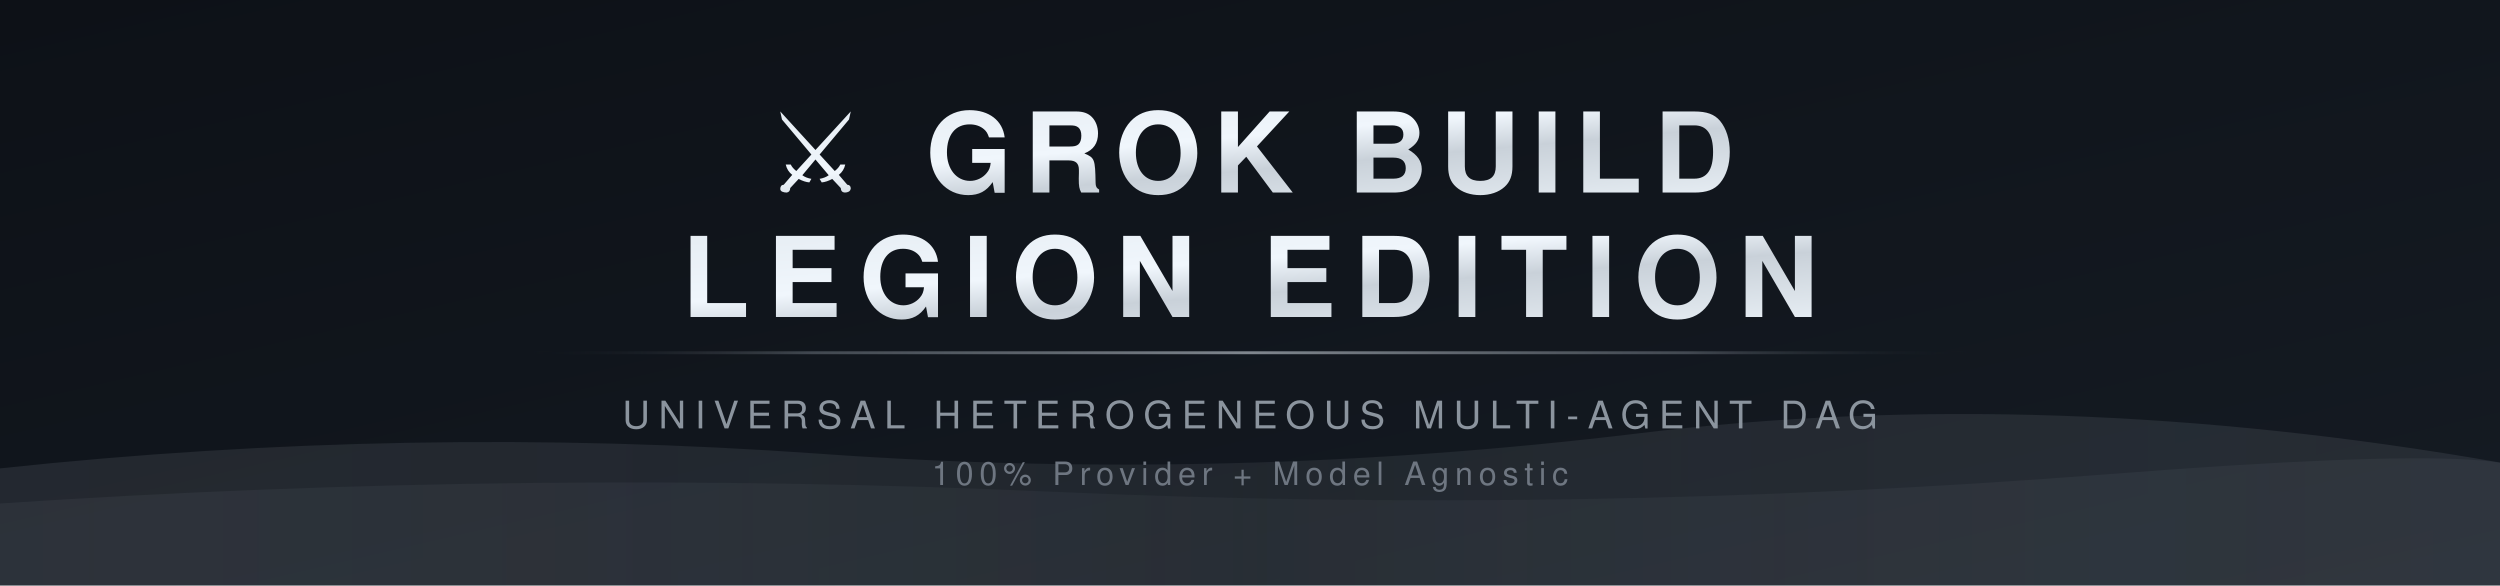
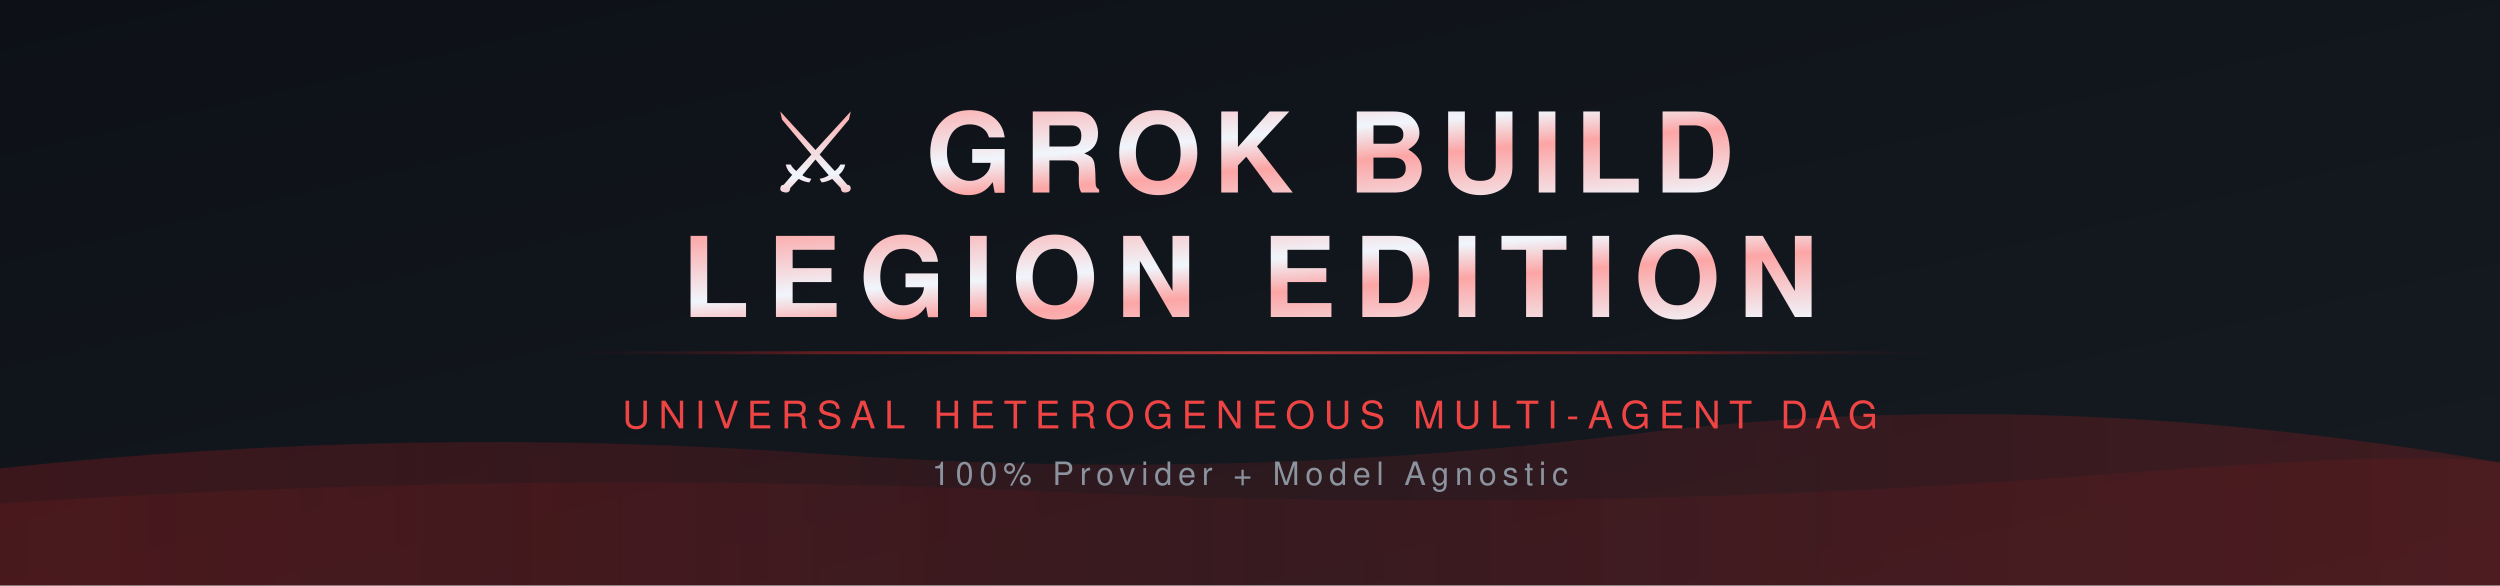
<svg xmlns="http://www.w3.org/2000/svg" width="854" height="200" viewBox="0 0 854 200">
  <defs>
    <linearGradient id="bgGrad" x1="0%" y1="0%" x2="100%" y2="100%">
      <stop offset="0%" stop-color="#0d1117" />
-       <stop offset="100%" stop-color="#151b23" />
+       <stop offset="100%" stop-color="#161b22" />
    </linearGradient>
-     <linearGradient id="silverWave1" x1="0%" y1="0%" x2="100%" y2="0%">
-       <stop offset="0%" stop-color="#8b949e" stop-opacity="0.15" />
-       <stop offset="50%" stop-color="#c9d1d9" stop-opacity="0.08" />
-       <stop offset="100%" stop-color="#8b949e" stop-opacity="0.15" />
+     <linearGradient id="redWave1" x1="0%" y1="0%" x2="100%" y2="0%">
+       <stop offset="0%" stop-color="#b91c1c" stop-opacity="0.25" />
+       <stop offset="50%" stop-color="#dc2626" stop-opacity="0.12" />
+       <stop offset="100%" stop-color="#b91c1c" stop-opacity="0.25" />
    </linearGradient>
-     <linearGradient id="silverWave2" x1="0%" y1="0%" x2="100%" y2="0%">
-       <stop offset="0%" stop-color="#6e7681" stop-opacity="0.12" />
-       <stop offset="50%" stop-color="#8b949e" stop-opacity="0.06" />
-       <stop offset="100%" stop-color="#6e7681" stop-opacity="0.12" />
+     <linearGradient id="redWave2" x1="0%" y1="0%" x2="100%" y2="0%">
+       <stop offset="0%" stop-color="#7f1d1d" stop-opacity="0.2" />
+       <stop offset="50%" stop-color="#991b1b" stop-opacity="0.1" />
+       <stop offset="100%" stop-color="#7f1d1d" stop-opacity="0.2" />
    </linearGradient>
-     <linearGradient id="platinumText" x1="0%" y1="0%" x2="100%" y2="100%">
-       <stop offset="0%" stop-color="#e6edf3" />
+     <linearGradient id="titleGrad" x1="0%" y1="0%" x2="100%" y2="100%">
+       <stop offset="0%" stop-color="#fca5a5" />
      <stop offset="40%" stop-color="#f0f6fc" />
-       <stop offset="60%" stop-color="#c9d1d9" />
-       <stop offset="100%" stop-color="#e6edf3" />
+       <stop offset="60%" stop-color="#fca5a5" />
+       <stop offset="100%" stop-color="#f0f6fc" />
    </linearGradient>
    <linearGradient id="accentLine" x1="0%" y1="0%" x2="100%" y2="0%">
      <stop offset="0%" stop-color="#0d1117" stop-opacity="0" />
-       <stop offset="20%" stop-color="#8b949e" stop-opacity="0.4" />
-       <stop offset="50%" stop-color="#c9d1d9" stop-opacity="0.6" />
-       <stop offset="80%" stop-color="#8b949e" stop-opacity="0.4" />
+       <stop offset="20%" stop-color="#dc2626" stop-opacity="0.4" />
+       <stop offset="50%" stop-color="#ef4444" stop-opacity="0.7" />
+       <stop offset="80%" stop-color="#dc2626" stop-opacity="0.4" />
      <stop offset="100%" stop-color="#0d1117" stop-opacity="0" />
    </linearGradient>
  </defs>
  <rect width="854" height="200" fill="url(#bgGrad)" />
-   <path d="M0 160 Q140 145 280 155 T560 148 T854 158 L854 200 L0 200 Z" fill="url(#silverWave1)" />
-   <path d="M0 172 Q180 160 360 168 T720 162 T854 170 L854 200 L0 200 Z" fill="url(#silverWave2)" />
+   <path d="M0 160 Q140 145 280 155 T560 148 T854 158 L854 200 L0 200 Z" fill="url(#redWave1)" />
+   <path d="M0 172 Q180 160 360 168 T720 162 T854 170 L854 200 L0 200 Z" fill="url(#redWave2)" />
  <rect x="177" y="120" width="500" height="1" fill="url(#accentLine)" />
-   <text x="427" y="55" text-anchor="middle" dominant-baseline="middle" fill="url(#platinumText)" font-family="-apple-system,BlinkMacSystemFont,Segoe UI,Helvetica,Arial,sans-serif" font-size="38" font-weight="700" letter-spacing="4">⚔️ GROK BUILD</text>
-   <text x="427" y="95" text-anchor="middle" dominant-baseline="middle" fill="url(#platinumText)" font-family="-apple-system,BlinkMacSystemFont,Segoe UI,Helvetica,Arial,sans-serif" font-size="38" font-weight="700" letter-spacing="6">LEGION EDITION</text>
-   <text x="427" y="142" text-anchor="middle" dominant-baseline="middle" fill="#8b949e" font-family="-apple-system,BlinkMacSystemFont,Segoe UI,Helvetica,Arial,sans-serif" font-size="13" font-weight="400" letter-spacing="3">UNIVERSAL HETEROGENEOUS MULTI-AGENT DAG</text>
-   <text x="427" y="162" text-anchor="middle" dominant-baseline="middle" fill="#6e7681" font-family="-apple-system,BlinkMacSystemFont,Segoe UI,Helvetica,Arial,sans-serif" font-size="11" font-weight="400" letter-spacing="2">100% Provider + Model Agnostic</text>
+   <text x="427" y="55" text-anchor="middle" dominant-baseline="middle" fill="url(#titleGrad)" font-family="-apple-system,BlinkMacSystemFont,Segoe UI,Helvetica,Arial,sans-serif" font-size="38" font-weight="700" letter-spacing="4">⚔️ GROK BUILD</text>
+   <text x="427" y="95" text-anchor="middle" dominant-baseline="middle" fill="url(#titleGrad)" font-family="-apple-system,BlinkMacSystemFont,Segoe UI,Helvetica,Arial,sans-serif" font-size="38" font-weight="700" letter-spacing="6">LEGION EDITION</text>
+   <text x="427" y="142" text-anchor="middle" dominant-baseline="middle" fill="#ef4444" font-family="-apple-system,BlinkMacSystemFont,Segoe UI,Helvetica,Arial,sans-serif" font-size="13" font-weight="400" letter-spacing="3">UNIVERSAL HETEROGENEOUS MULTI-AGENT DAG</text>
+   <text x="427" y="162" text-anchor="middle" dominant-baseline="middle" fill="#8b949e" font-family="-apple-system,BlinkMacSystemFont,Segoe UI,Helvetica,Arial,sans-serif" font-size="11" font-weight="400" letter-spacing="2">100% Provider + Model Agnostic</text>
</svg>
